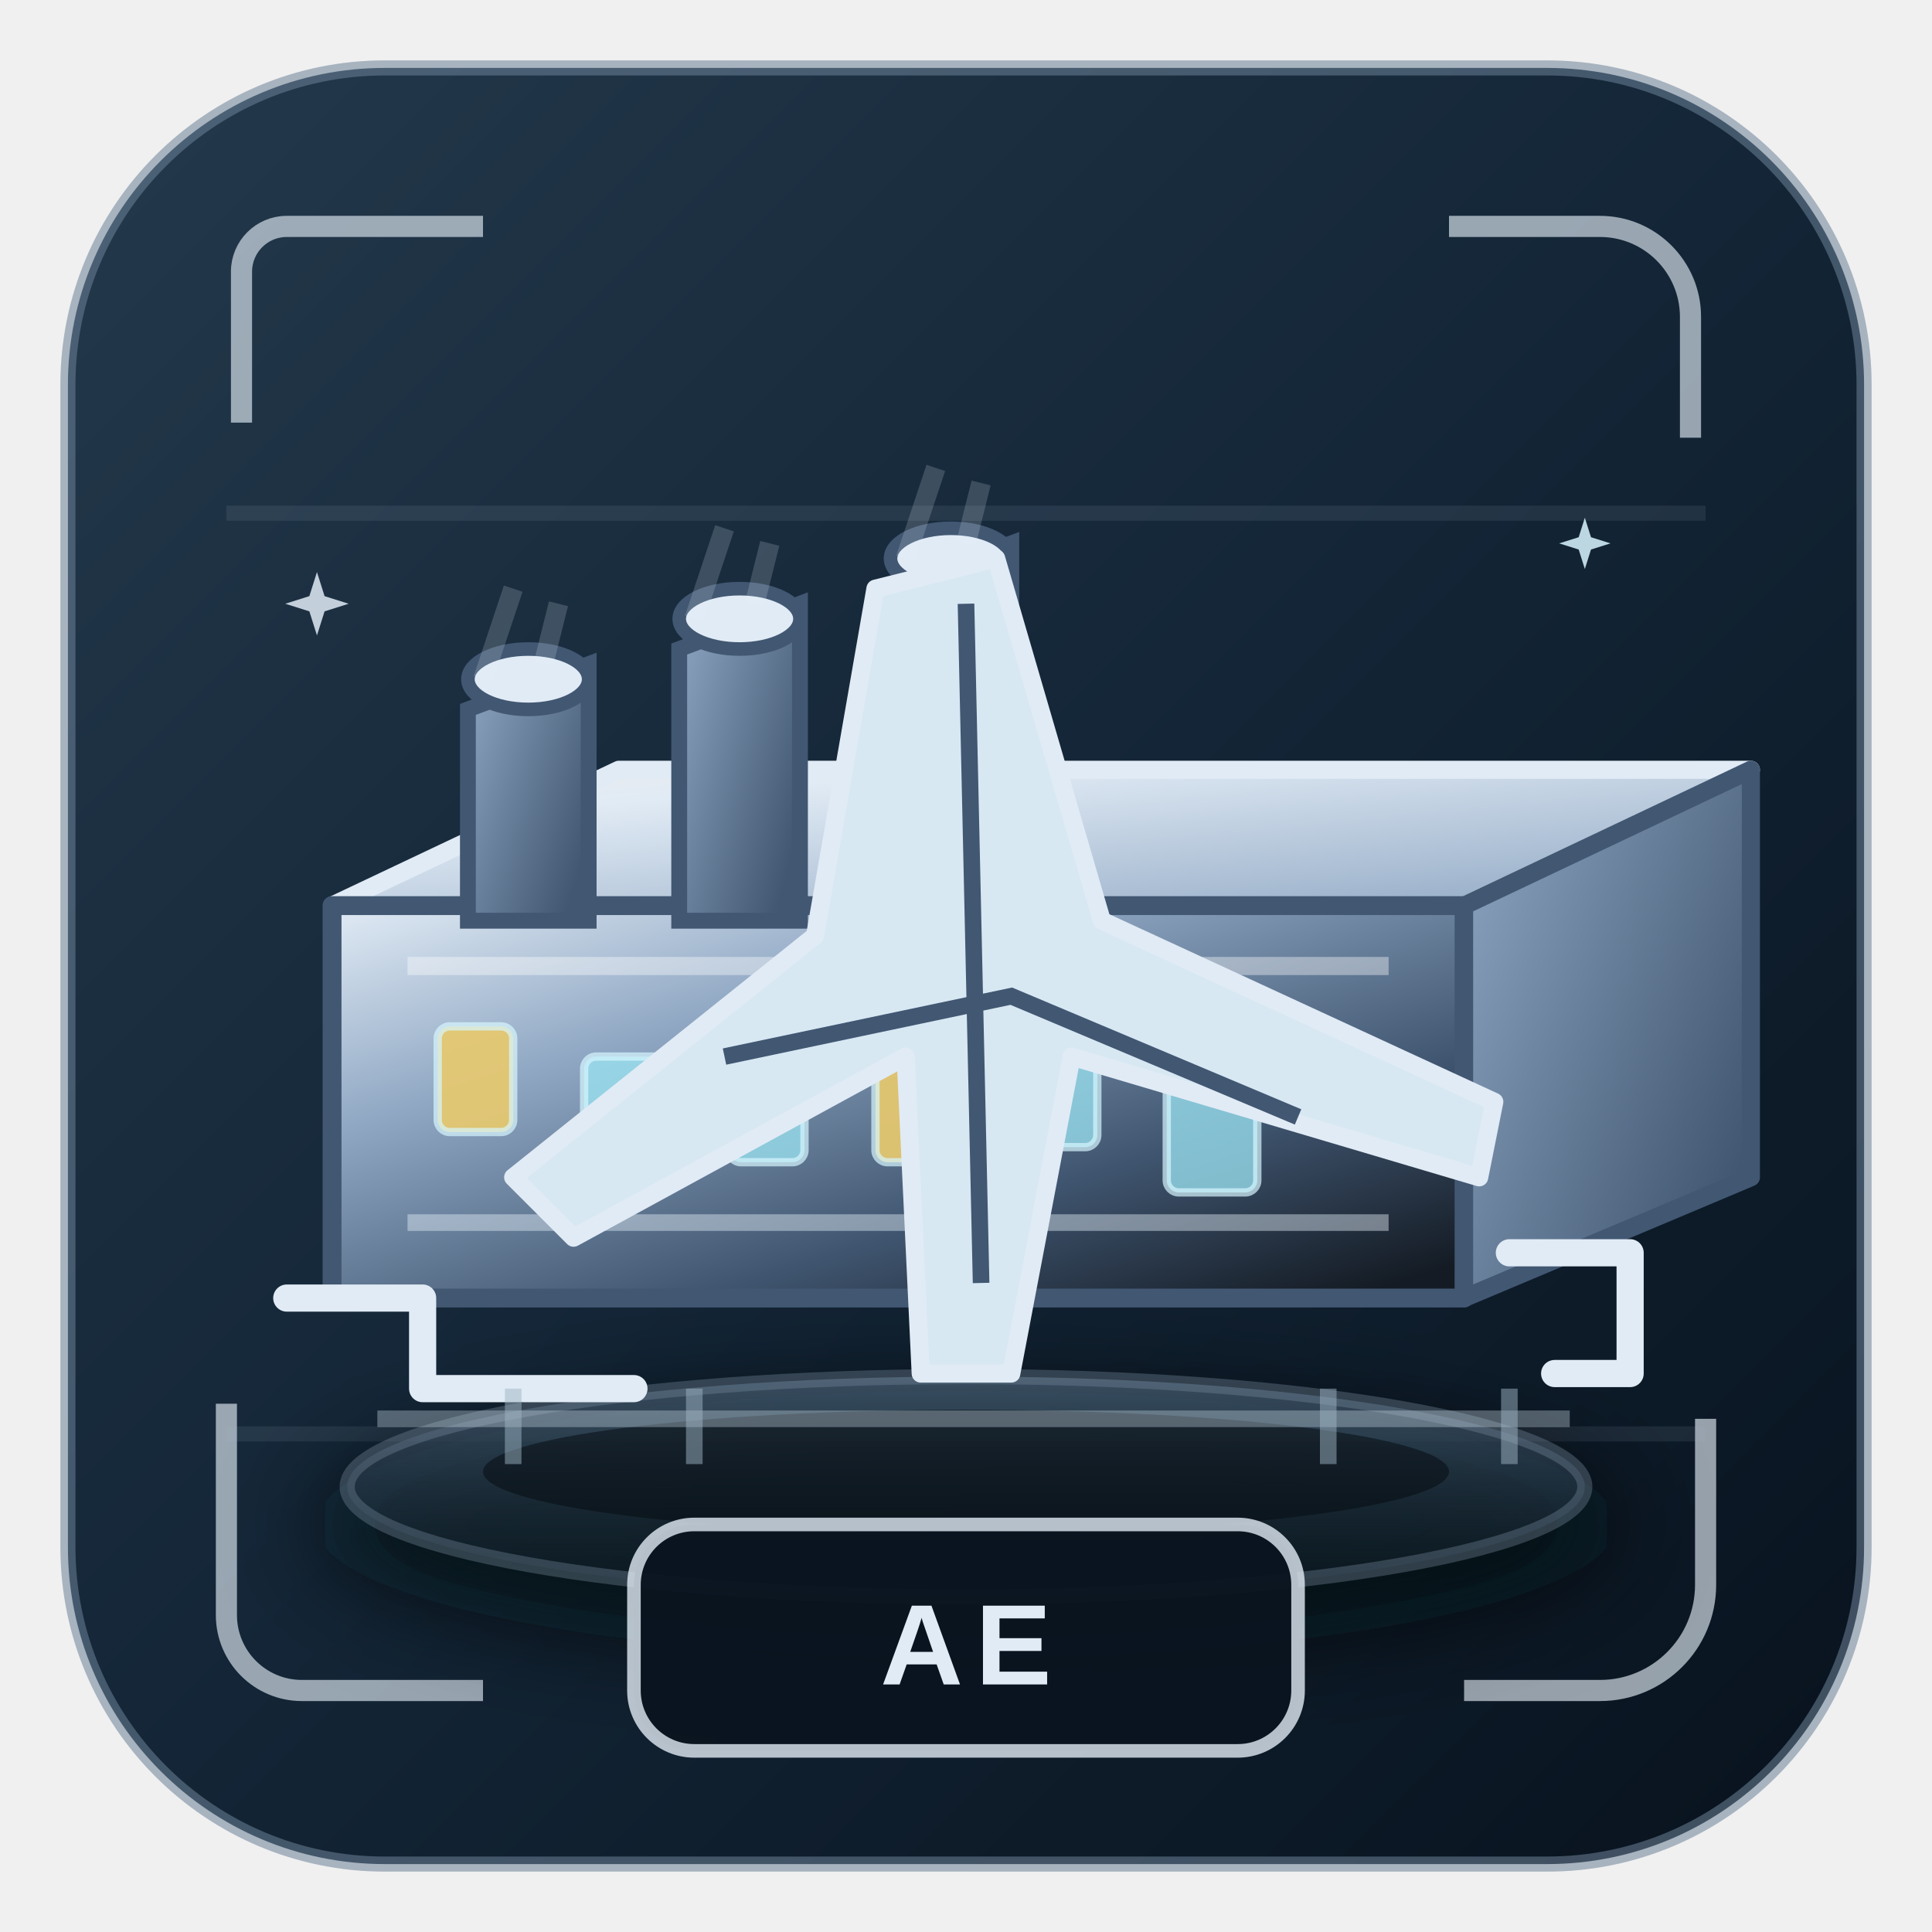
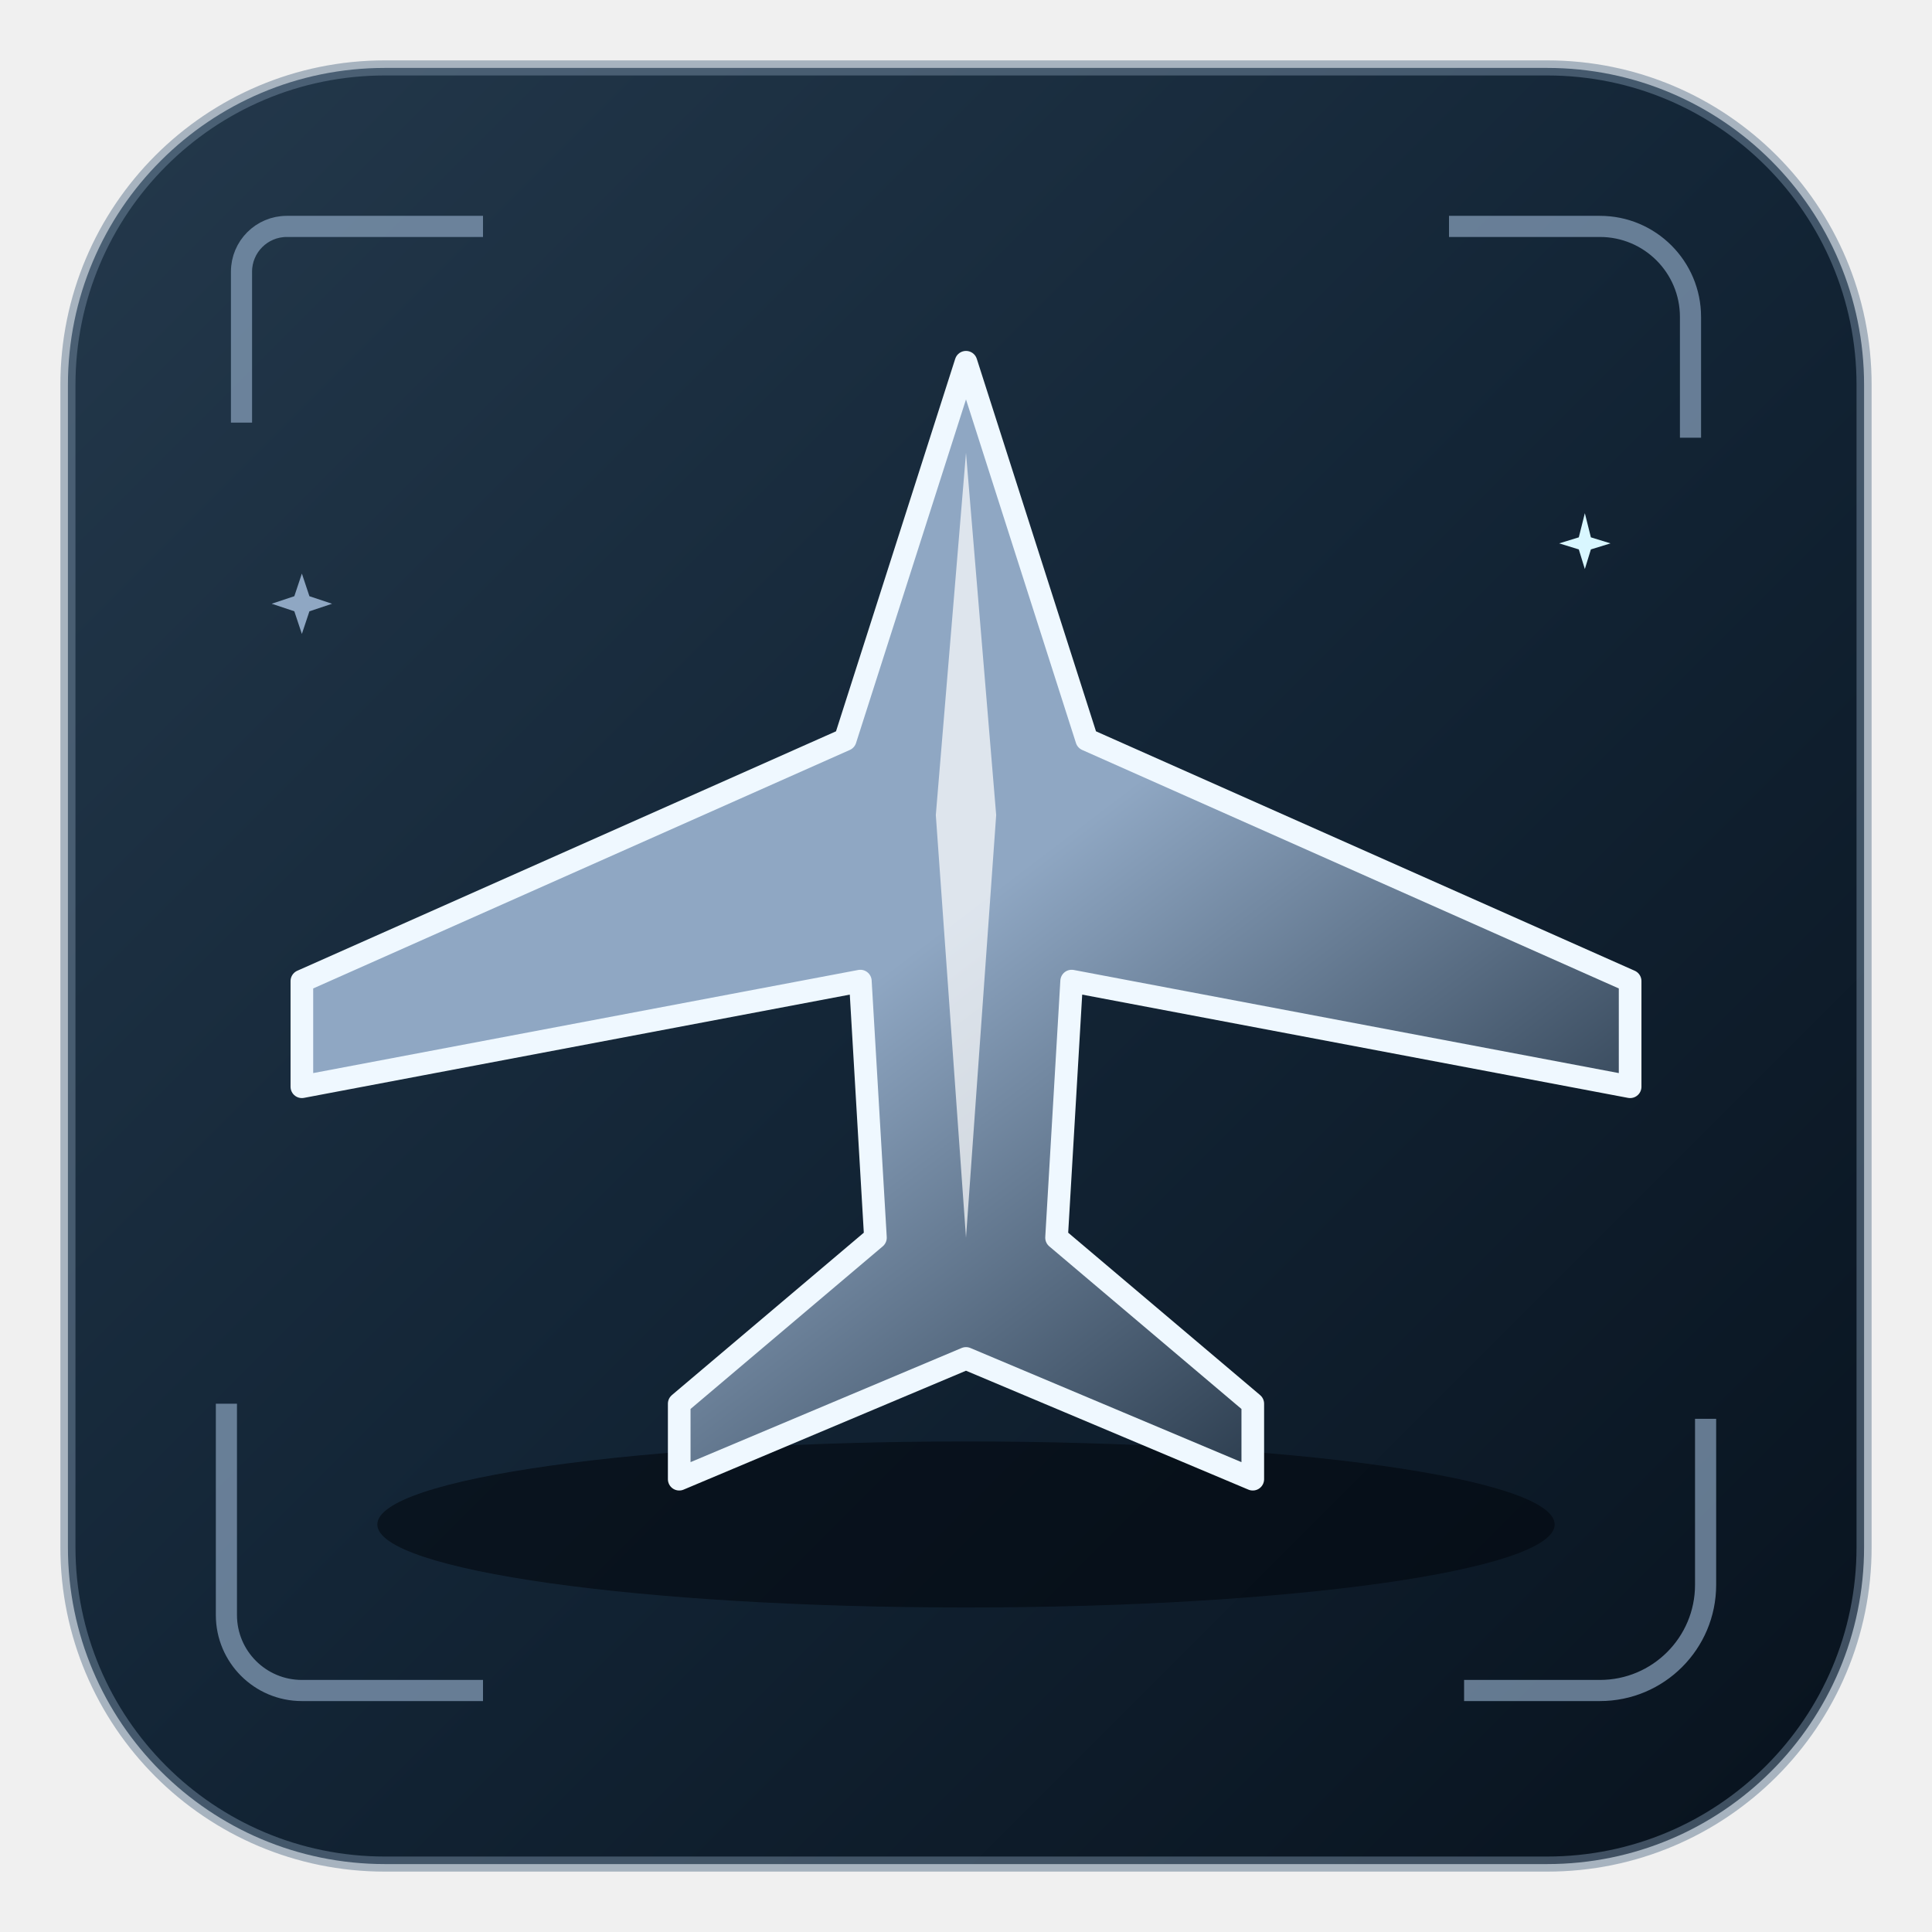
- <svg xmlns="http://www.w3.org/2000/svg" width="128" height="128" viewBox="0 0 128 128" role="img" aria-labelledby="omega-aerospace-equipment-plant-title omega-aerospace-equipment-plant-desc" data-omega-icon-kind="factory" data-omega-icon-id="AEROSPACE_EQUIPMENT_PLANT">
+ <svg xmlns="http://www.w3.org/2000/svg" width="128" height="128" viewBox="0 0 128 128" role="img" aria-labelledby="omega-aerospace-equipment-plant-title omega-aerospace-equipment-plant-desc" data-omega-icon-kind="factory" data-omega-icon-id="AEROSPACE_EQUIPMENT_PLANT" data-omega-icon-motif="aircraft">
  <defs>
-     <linearGradient id="omega-aerospace-equipment-plant-bg" x1="0" y1="0" x2="1" y2="1">
+     <linearGradient id="aerospace-equipment-plant-bg" x1="0" y1="0" x2="1" y2="1">
      <stop offset="0" stop-color="#24394c" />
      <stop offset=".5" stop-color="#132536" />
      <stop offset="1" stop-color="#08121d" />
    </linearGradient>
-     <linearGradient id="omega-aerospace-equipment-plant-metal" x1="0" y1="0" x2=".9" y2="1">
-       <stop offset="0" stop-color="#e1ebf5" />
-       <stop offset=".32" stop-color="#8fa7c3" />
-       <stop offset=".7" stop-color="#415772" />
-       <stop offset="1" stop-color="#141b24" />
+     <linearGradient id="aerospace-equipment-plant-accent" x1="0" y1="0" x2=".9" y2="1">
+       <stop offset="0" stop-color="#8fa7c3" />
+       <stop offset=".52" stop-color="#8fa7c3" />
+       <stop offset="1" stop-color="#142332" />
    </linearGradient>
-     <linearGradient id="omega-aerospace-equipment-plant-top" x1="0" y1="0" x2="1" y2="1">
-       <stop offset="0" stop-color="#ffffff" stop-opacity=".9" />
-       <stop offset=".22" stop-color="#e1ebf5" />
-       <stop offset="1" stop-color="#8fa7c3" />
-     </linearGradient>
-     <linearGradient id="omega-aerospace-equipment-plant-side" x1="0" y1="0" x2="1" y2=".7">
-       <stop offset="0" stop-color="#8fa7c3" />
-       <stop offset="1" stop-color="#415772" />
-     </linearGradient>
-     <linearGradient id="omega-aerospace-equipment-plant-floor" x1="0" y1="0" x2="0" y2="1">
-       <stop offset="0" stop-color="#41576b" stop-opacity=".85" />
-       <stop offset="1" stop-color="#172534" stop-opacity=".25" />
-     </linearGradient>
-     <filter id="omega-aerospace-equipment-plant-shadow" x="-40%" y="-40%" width="180%" height="200%">
-       <feGaussianBlur stdDeviation="3.1" />
-     </filter>
  </defs>
-   <rect x="4.5" y="4.5" width="119" height="119" rx="21" fill="url(#omega-aerospace-equipment-plant-bg)" stroke="#6b8297" stroke-opacity=".55" stroke-width="1" />
-   <path d="M16 28V18a3 3 0 0 1 3-3h13M96 15h10a6 6 0 0 1 6 6v8M15 93v14a5 5 0 0 0 5 5h12M97 112h9a7 7 0 0 0 7-7V94" fill="none" stroke="#e1ebf5" stroke-opacity=".65" stroke-width="1.4" />
-   <path d="M15 34H113M15 95H113" stroke="#a5bac8" stroke-opacity=".11" />
-   <ellipse cx="64" cy="101" rx="43" ry="8.8" fill="#02070d" opacity=".7" filter="url(#omega-aerospace-equipment-plant-shadow)" />
-   <ellipse cx="64" cy="98.5" rx="41" ry="7.3" fill="url(#omega-aerospace-equipment-plant-floor)" stroke="#75889a" stroke-opacity=".38" />
-   <ellipse cx="64" cy="97.5" rx="32" ry="4.1" fill="#030a10" opacity=".52" />
-   <g stroke-linejoin="round">
-     <path d="M22 60 41 51 116 51 97 60Z" fill="url(#omega-aerospace-equipment-plant-top)" stroke="#e1ebf5" stroke-width="1.2" />
-     <path d="M22 60 97 60 97 86 22 86Z" fill="url(#omega-aerospace-equipment-plant-metal)" stroke="#415772" stroke-width="1.25" />
-     <path d="M97 60 116 51 116 78 97 86Z" fill="url(#omega-aerospace-equipment-plant-side)" stroke="#415772" stroke-width="1.2" />
-     <path d="M27 64H92" stroke="#fff" stroke-opacity=".38" stroke-width="1.2" />
-     <path d="M27 81H92" stroke="#e1ebf5" stroke-opacity=".45" stroke-width="1.1" />
+   <rect x="4.5" y="4.5" width="119" height="119" rx="21" fill="url(#aerospace-equipment-plant-bg)" stroke="#6b8297" stroke-opacity=".55" />
+   <path d="M16 28V18a3 3 0 0 1 3-3h13M96 15h10a6 6 0 0 1 6 6v8M15 93v14a5 5 0 0 0 5 5h12M97 112h9a7 7 0 0 0 7-7V94" fill="none" stroke="#8fa7c3" stroke-opacity=".68" stroke-width="1.4" />
+   <ellipse cx="64" cy="101" rx="39" ry="5.5" fill="#02070d" opacity=".58" />
+   <g stroke-linecap="round" stroke-linejoin="round">
+     <path d="M64 24 72 49 108 65V72L71 65 70 82 83 93V98L64 90 45 98V93L58 82 57 65 20 72V65L56 49Z" fill="url(#aerospace-equipment-plant-accent)" stroke="#eff8ff" stroke-width="1.5" />
+     <path d="M64 30 66 54 64 82 62 54Z" fill="#fff" opacity=".7" />
  </g>
-   <rect x="29.0" y="68" width="5" height="7" rx=".8" fill="#e6c96f" fill-opacity=".92" stroke="#d7f7ff" stroke-opacity=".7" stroke-width=".55" />
-   <rect x="38.7" y="70" width="6" height="8" rx=".8" fill="#9be4f3" fill-opacity=".75" stroke="#d7f7ff" stroke-opacity=".7" stroke-width=".55" />
-   <rect x="48.3" y="68" width="5" height="9" rx=".8" fill="#9be4f3" fill-opacity=".75" stroke="#d7f7ff" stroke-opacity=".7" stroke-width=".55" />
-   <rect x="58.0" y="70" width="6" height="7" rx=".8" fill="#e6c96f" fill-opacity=".92" stroke="#d7f7ff" stroke-opacity=".7" stroke-width=".55" />
-   <rect x="67.7" y="68" width="5" height="8" rx=".8" fill="#9be4f3" fill-opacity=".75" stroke="#d7f7ff" stroke-opacity=".7" stroke-width=".55" />
-   <rect x="77.3" y="70" width="6" height="9" rx=".8" fill="#9be4f3" fill-opacity=".75" stroke="#d7f7ff" stroke-opacity=".7" stroke-width=".55" />
-   <path d="M31 61V47L39 44V61Z" fill="url(#omega-aerospace-equipment-plant-side)" stroke="#415772" stroke-width="1.05" />
-   <ellipse cx="35" cy="45" rx="4" ry="2" fill="#e1ebf5" stroke="#415772" stroke-width=".9" />
-   <path d="M32 45l2-6M36 44l1-4" stroke="#e7f3fb" stroke-opacity=".18" stroke-width="1.3" />
-   <path d="M45 61V43L53 40V61Z" fill="url(#omega-aerospace-equipment-plant-side)" stroke="#415772" stroke-width="1.05" />
-   <ellipse cx="49" cy="41" rx="4" ry="2" fill="#e1ebf5" stroke="#415772" stroke-width=".9" />
-   <path d="M46 41l2-6M50 40l1-4" stroke="#e7f3fb" stroke-opacity=".18" stroke-width="1.3" />
-   <path d="M59 61V39L67 36V61Z" fill="url(#omega-aerospace-equipment-plant-side)" stroke="#415772" stroke-width="1.05" />
-   <ellipse cx="63" cy="37" rx="4" ry="2" fill="#e1ebf5" stroke="#415772" stroke-width=".9" />
-   <path d="M60 37l2-6M64 36l1-4" stroke="#e7f3fb" stroke-opacity=".18" stroke-width="1.3" />
-   <path d="M66 37 73 61 99 73 98 78 71 70 67 91 61 91 60 70 38 82 34 78 54 62 58 39Z" fill="#d7e8f3" stroke="#e1ebf5" stroke-width="1.2" stroke-linejoin="round" />
-   <path d="M64 40 65 85M48 70 67 66 86 74" stroke="#415772" stroke-width="1.1" fill="none" />
-   <path d="M19 86H28V92H42M100 83H108V91H103" fill="none" stroke="#e1ebf5" stroke-width="1.8" stroke-linecap="round" stroke-linejoin="round" />
-   <path d="M25 94H104" stroke="#d2e3ed" stroke-opacity=".35" stroke-width="1.1" />
-   <path d="M34 92V97M46 92V97M88 92V97M100 92V97" stroke="#9eb4c4" stroke-opacity=".5" stroke-width="1.1" />
-   <rect x="42" y="101" width="44" height="15" rx="4" fill="#0a1420" fill-opacity=".95" stroke="#e1ebf5" stroke-opacity=".8" stroke-width=".9" />
-   <text x="64" y="111.6" text-anchor="middle" font-family="Arial,Helvetica,sans-serif" font-size="7.6" font-weight="800" letter-spacing=".8" fill="#e1ebf5">AE</text>
-   <path d="M21 37.9L21.504 39.496 23.1 40 21.504 40.504 21 42.1 20.496 40.504 18.9 40 20.496 39.496Z" fill="#e1ebf5" opacity=".85" />
-   <path d="M105 34.3L105.408 35.592 106.7 36 105.408 36.408 105 37.7 104.592 36.408 103.3 36 104.592 35.592Z" fill="#d9f7ff" opacity=".85" />
+   <path d="M20 38 20.5 39.5 22 40 20.5 40.5 20 42 19.5 40.5 18 40 19.5 39.5Z" fill="#8fa7c3" />
+   <path d="M105 34 105.4 35.6 106.7 36 105.4 36.4 105 37.7 104.6 36.4 103.3 36 104.6 35.6Z" fill="#d9f7ff" />
</svg>
